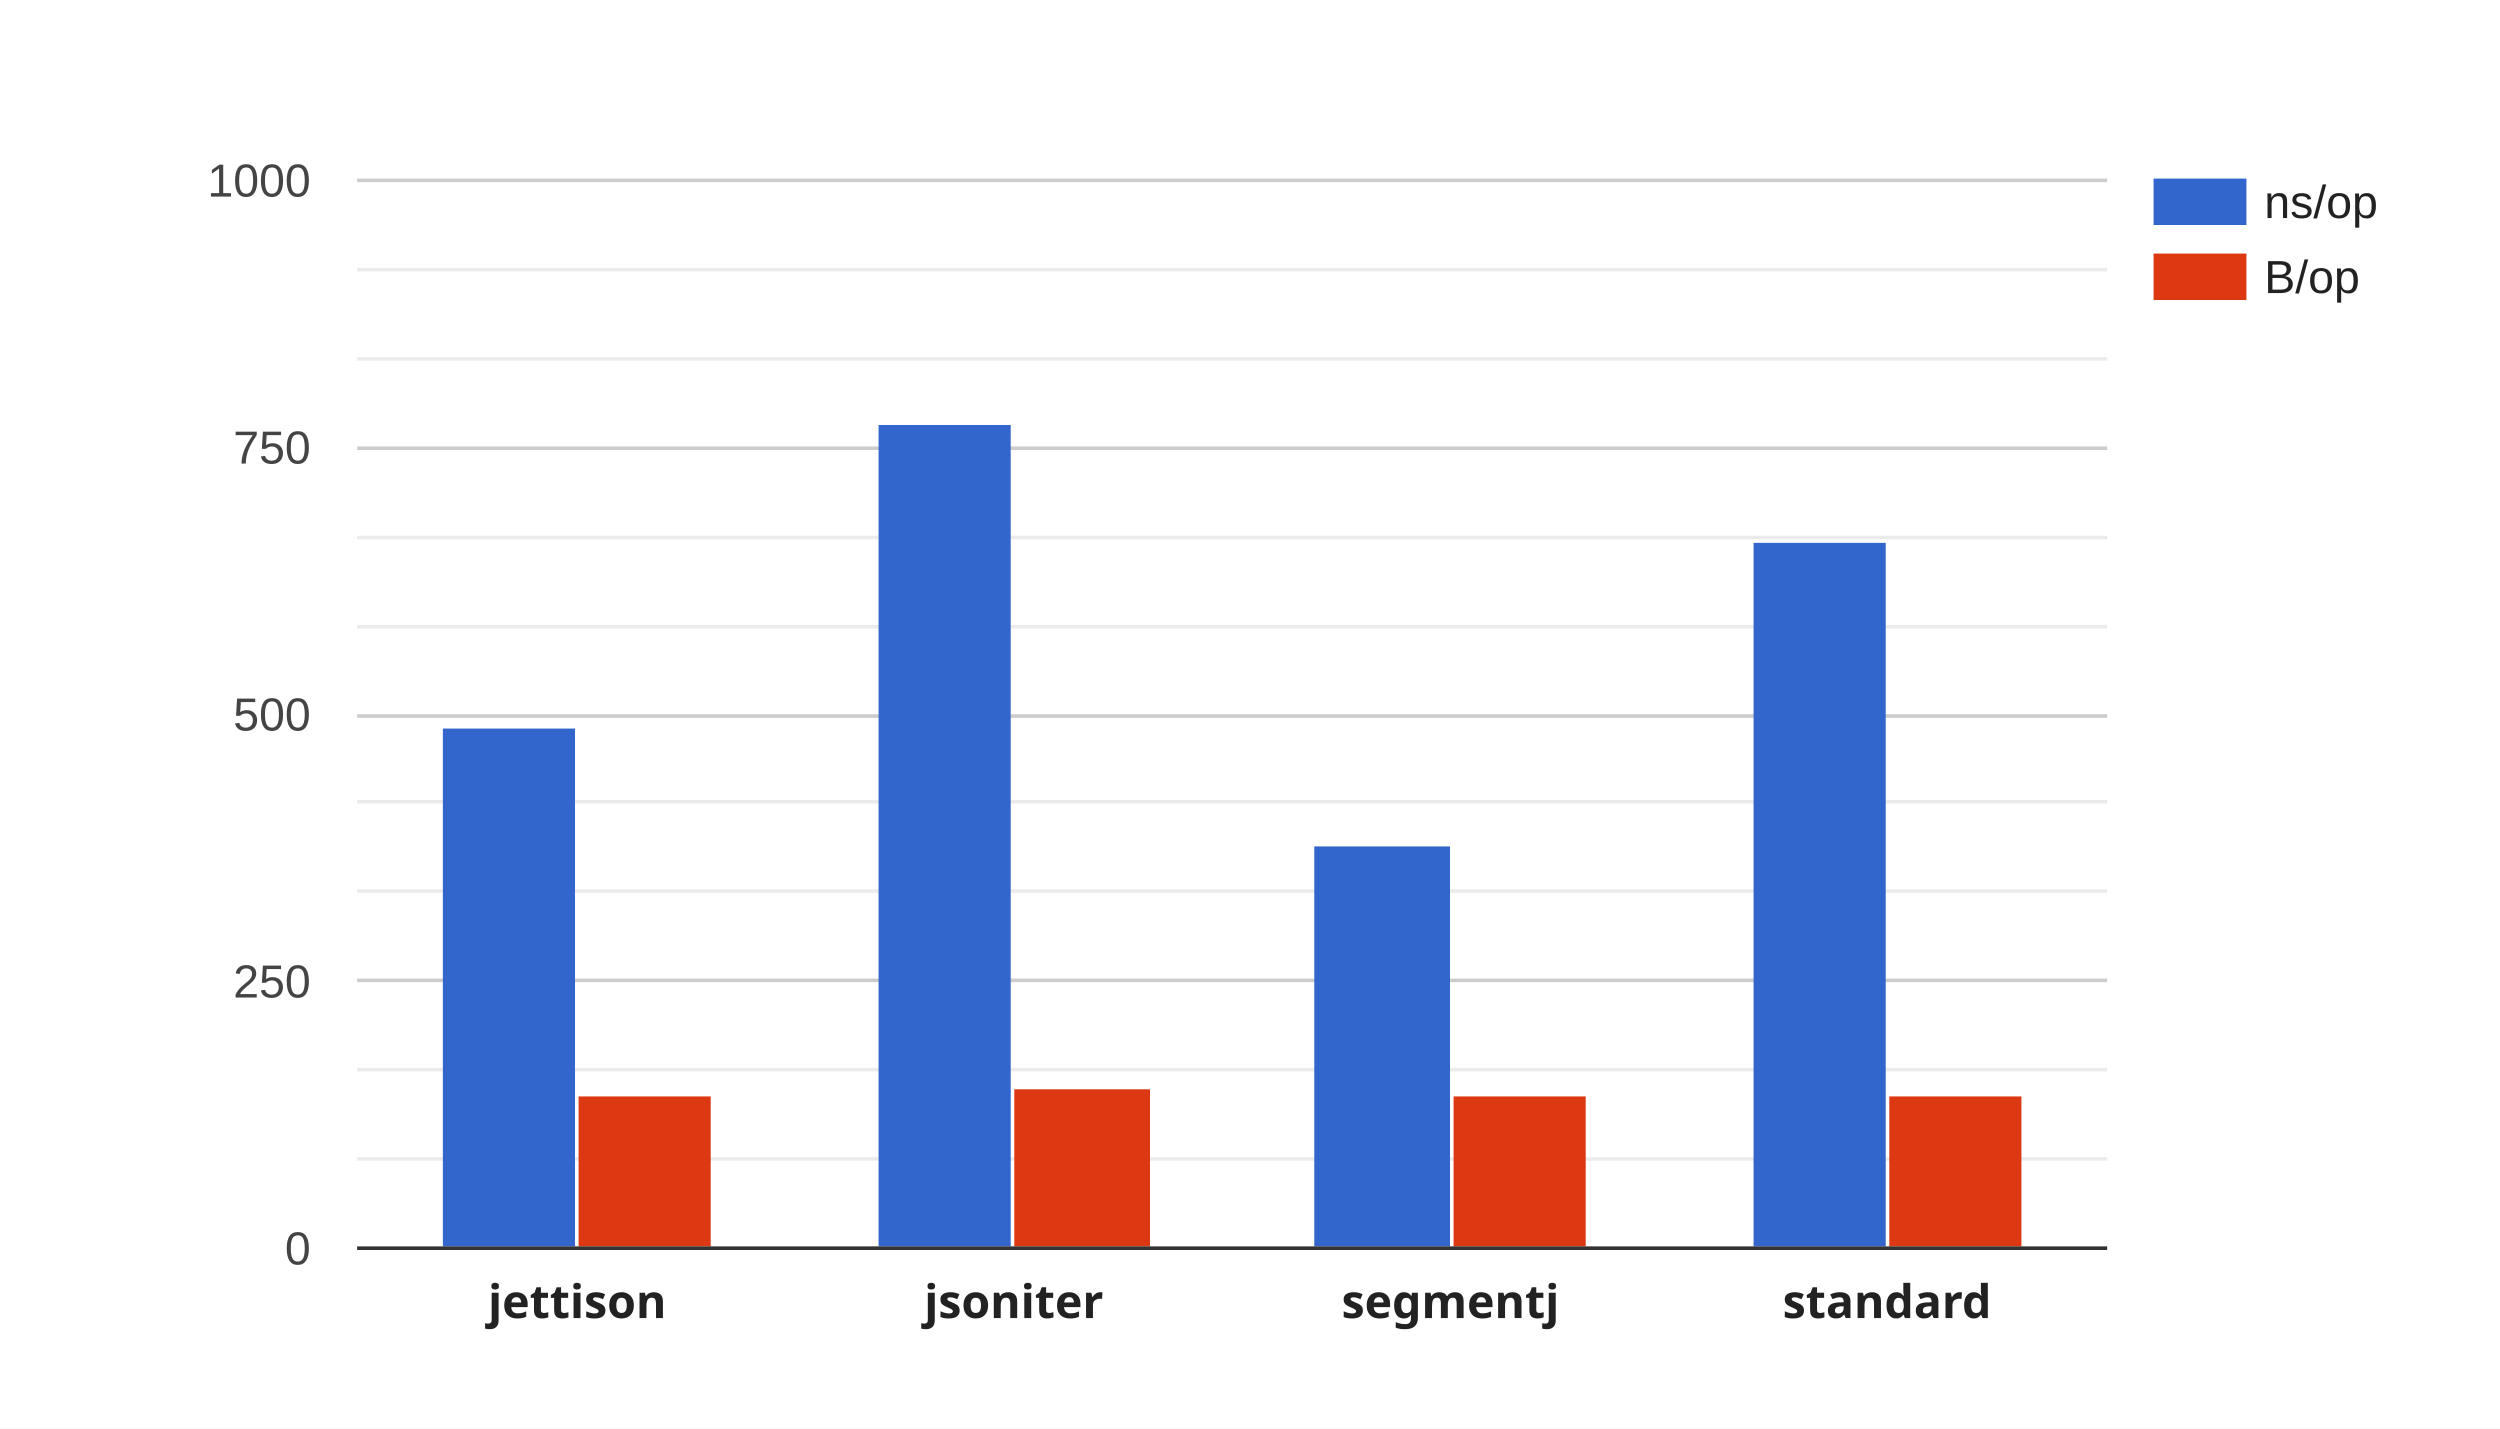
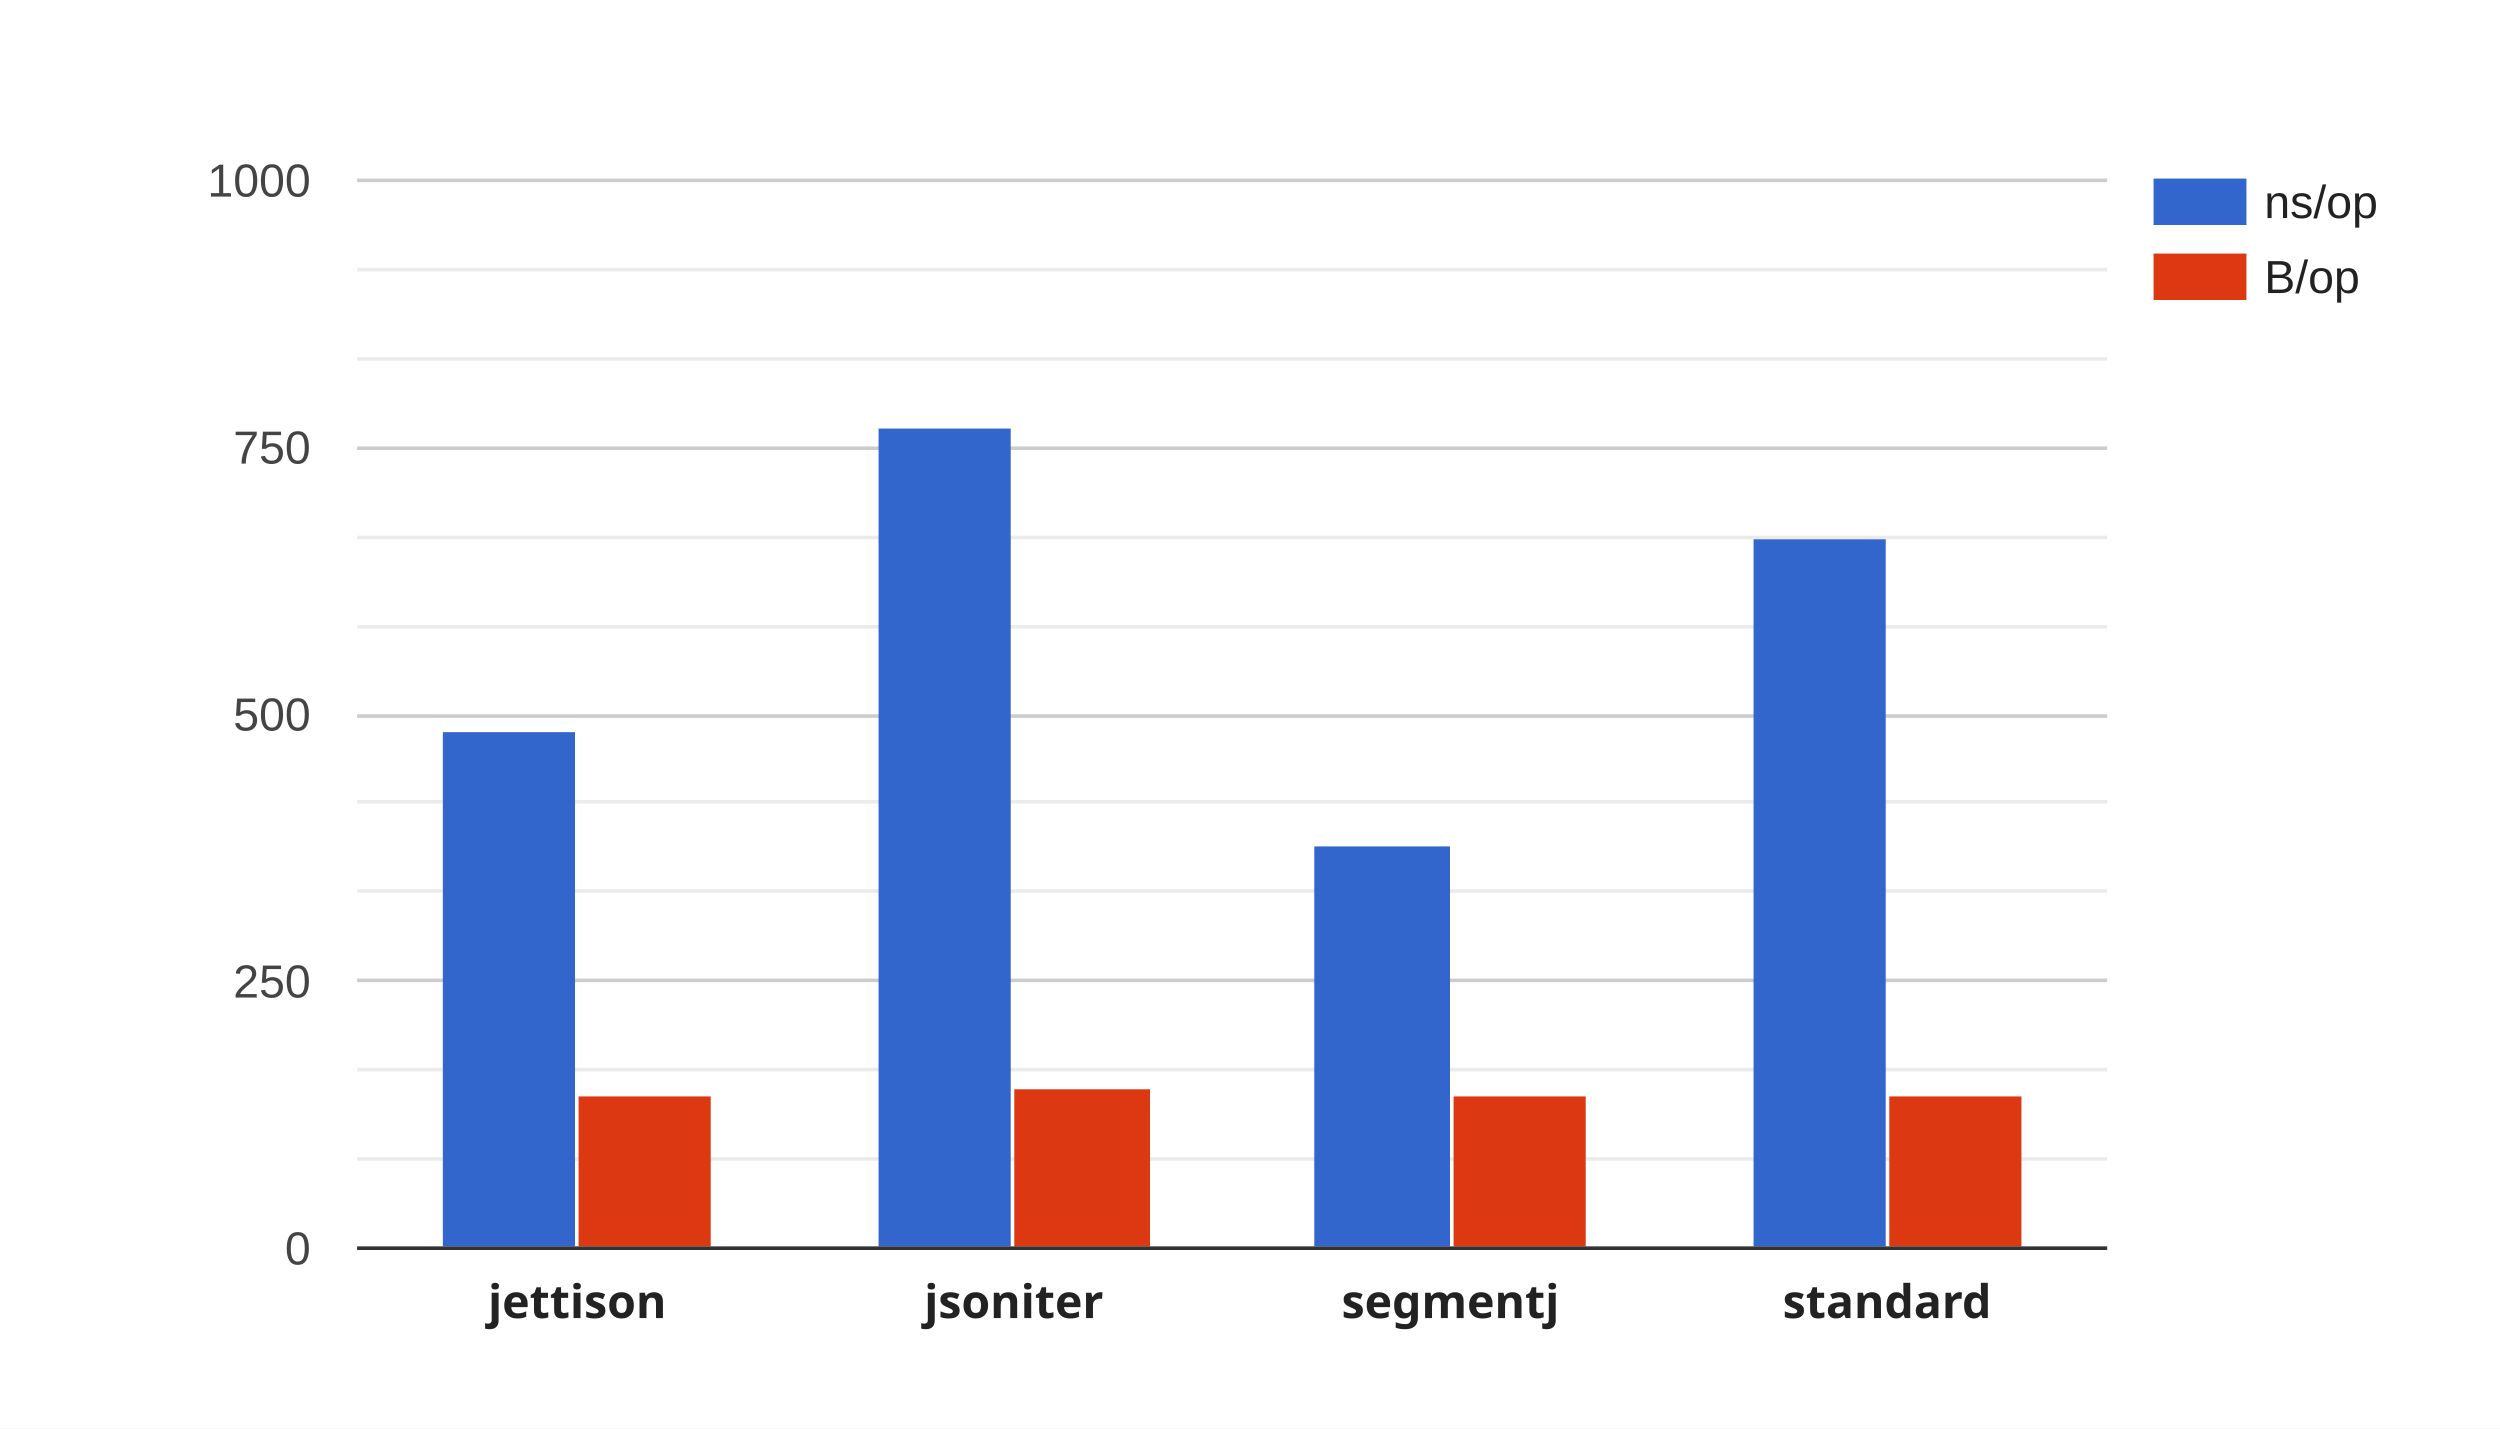
<svg xmlns="http://www.w3.org/2000/svg" width="700" height="400">
  <path fill="#fff" d="M0 0h700v400H0z" />
  <path fill="none" d="M603 50h84v34h-84z" />
  <path fill="none" d="M603 50h84v13h-84z" />
  <text x="634" y="61.05" fill="#222" stroke-width="0" font-family="Arial" font-size="13">ns/op</text>
  <path fill="#36c" d="M603 50h26v13h-26z" />
  <g>
    <path fill="none" d="M603 71h84v13h-84z" />
    <text x="634" y="82.05" fill="#222" stroke-width="0" font-family="Arial" font-size="13">B/op</text>
    <path fill="#dc3912" d="M603 71h26v13h-26z" />
  </g>
  <g>
    <path fill="none" d="M100 50h490v300H100z" />
    <g>
      <path fill="#ccc" d="M100 349h490v1H100zM100 274h490v1H100zM100 200h490v1H100zM100 125h490v1H100zM100 50h490v1H100z" />
      <path fill="#ebebeb" d="M100 324h490v1H100zM100 299h490v1H100zM100 249h490v1H100zM100 224h490v1H100zM100 175h490v1H100zM100 150h490v1H100zM100 100h490v1H100zM100 75h490v1H100z" />
      <g>
-         <path fill="#36c" d="M124 204h37v145h-37zM246 119h37v230h-37zM368 237h38v112h-38zM491 152h37v197h-37z" />
+         <path fill="#36c" d="M124 205h37v144h-37zM246 120h37v229h-37zM368 237h38v112h-38zM491 151h37v198h-37z" />
        <path fill="#dc3912" d="M162 307h37v42h-37zM284 305h38v44h-38zM407 307h37v42h-37zM529 307h37v42h-37z" />
      </g>
      <g>
        <path fill="#333" d="M100 349h490v1H100z" />
      </g>
    </g>
    <text x="161.625" y="369.05" fill="#222" stroke-width="0" font-family="Input" font-size="13" font-weight="bold" text-anchor="middle">jettison</text>
    <text x="283.875" y="369.05" fill="#222" stroke-width="0" font-family="Input" font-size="13" font-weight="bold" text-anchor="middle">jsoniter</text>
    <text x="406.125" y="369.05" fill="#222" stroke-width="0" font-family="Input" font-size="13" font-weight="bold" text-anchor="middle">segmentj</text>
    <text x="528.375" y="369.05" fill="#222" stroke-width="0" font-family="Input" font-size="13" font-weight="bold" text-anchor="middle">standard</text>
    <text x="87" y="354.05" fill="#444" stroke-width="0" font-family="Arial" font-size="13" text-anchor="end">0</text>
    <text x="87" y="279.3" fill="#444" stroke-width="0" font-family="Arial" font-size="13" text-anchor="end">250</text>
    <text x="87" y="204.55" fill="#444" stroke-width="0" font-family="Arial" font-size="13" text-anchor="end">500</text>
    <text x="87" y="129.8" fill="#444" stroke-width="0" font-family="Arial" font-size="13" text-anchor="end">750</text>
    <text x="87" y="55.05" fill="#444" stroke-width="0" font-family="Arial" font-size="13" text-anchor="end">1000</text>
  </g>
</svg>
